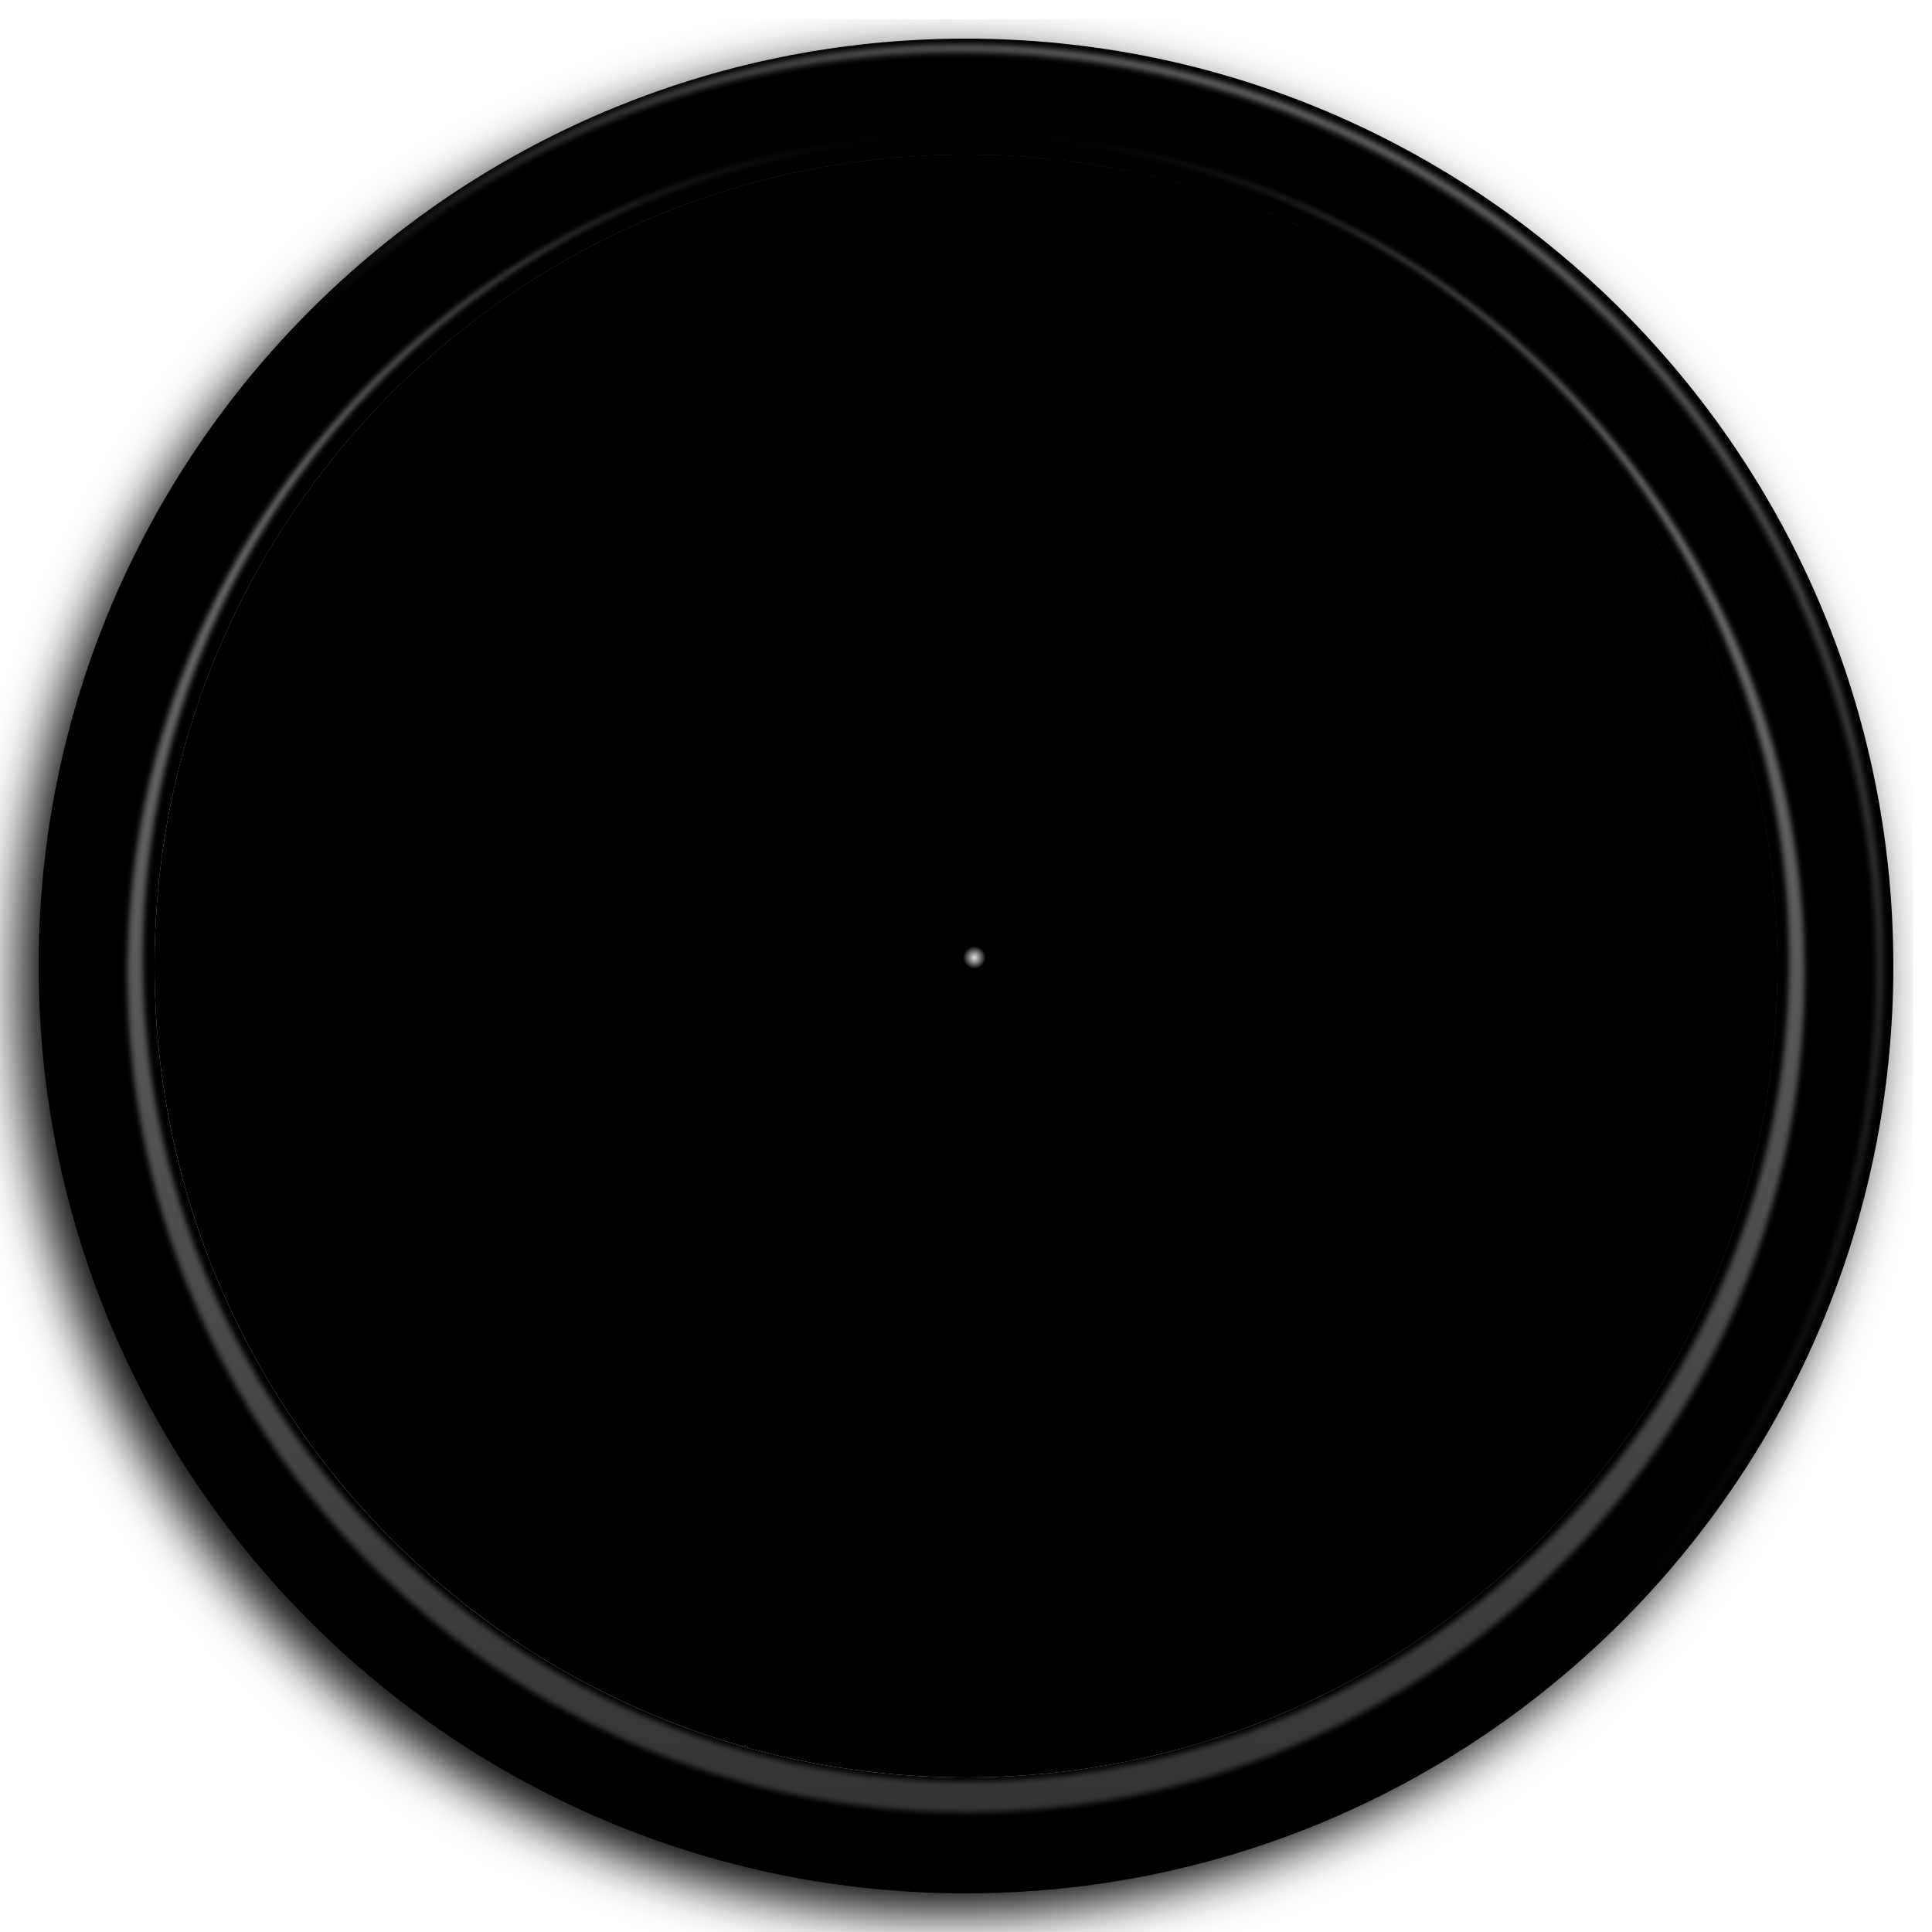
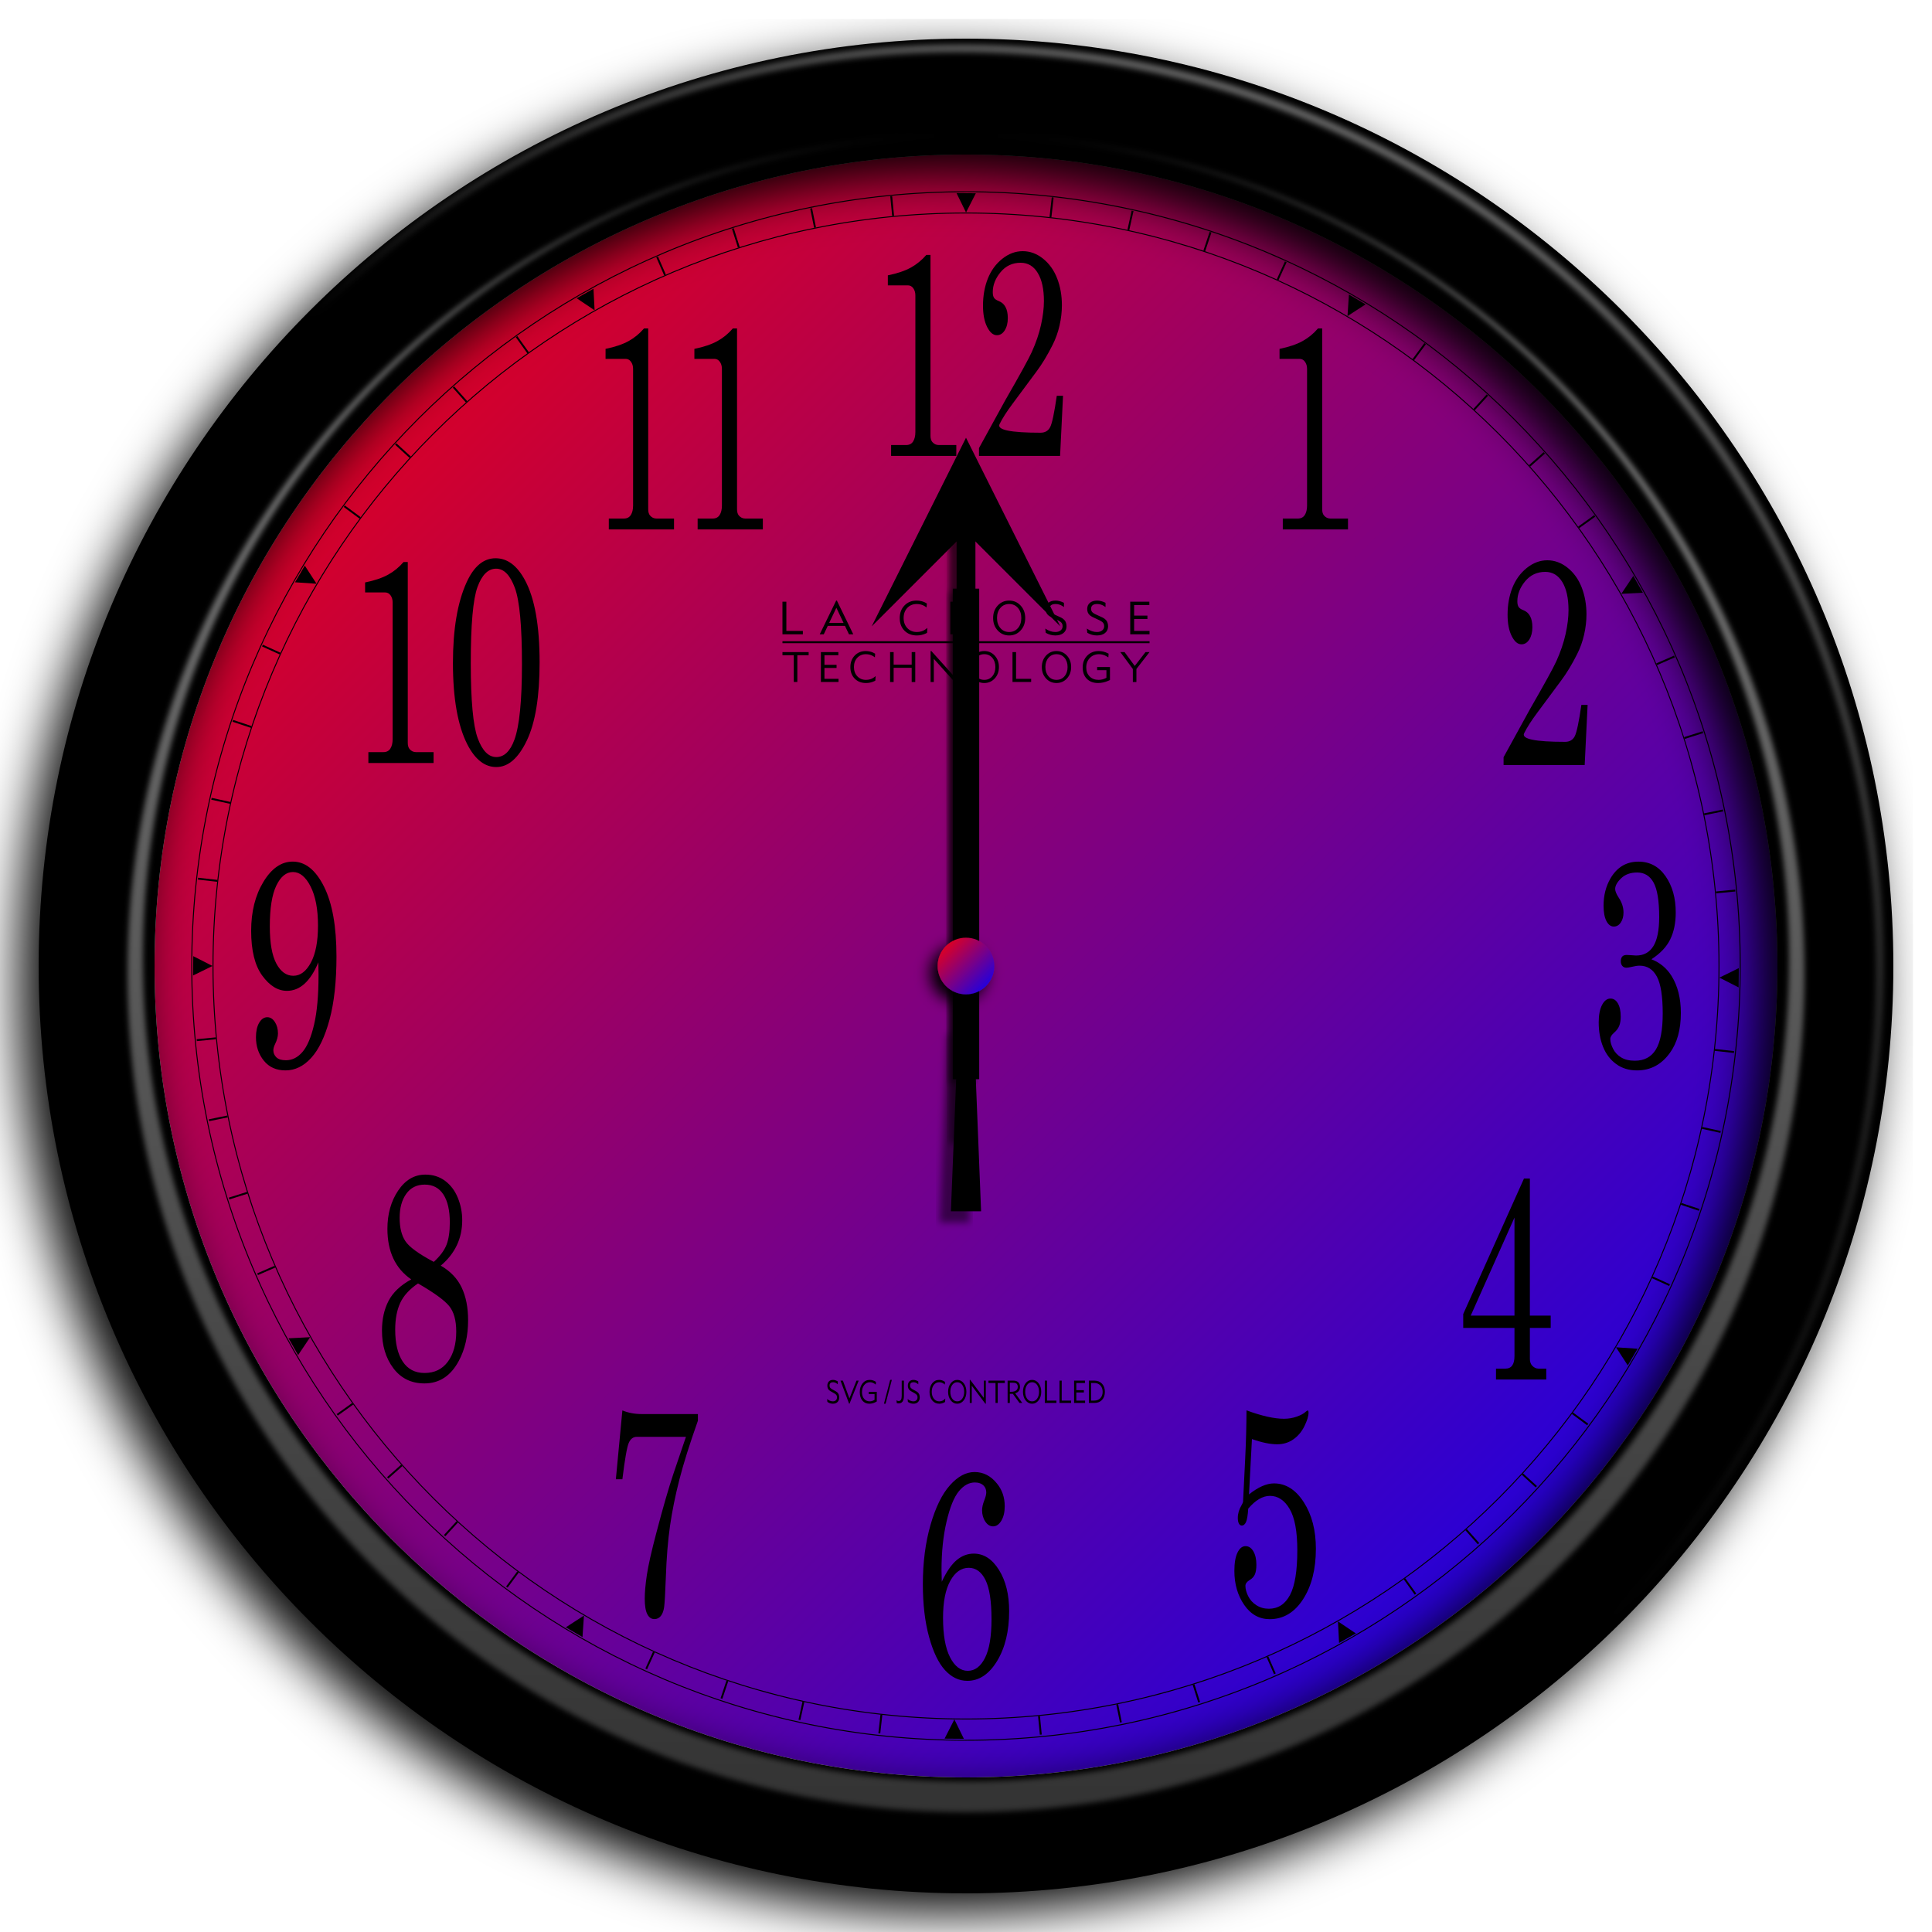
<svg xmlns="http://www.w3.org/2000/svg" xmlns:xlink="http://www.w3.org/1999/xlink" viewBox="0 0 512 512">
  <style>
/*  */
svg{width:100vw;height:100vh;color-scheme: light dark;background-color:light-dark(#AAA,#555)}
- circle{fill: light-dark(#E6F1DD,#5B6D2D)}
+ circle{fill: url(#animrot)}
/*  */
</style>
  <defs>
    <polygon id="p1" points="252.5,156 252.5,256 252.5,286 259.5,286 259.5,256 259.5,156" />
    <polyline id="p2" points="253.5,141 253.5,256 253.5,301 258.5,301 258.5,256 258.5,141" marker-end="url(#arrow)" />
    <marker markerWidth="50" markerHeight="50" refX="25" refY="27.5" viewBox="0 0 50 50" orient="auto" id="arrow">
      <polygon points="0,50 25,25 0,0 50,25" fill="hsl(0, 0%, 0%)" />
    </marker>
    <polygon id="p3" points="258,271 257,271 257,256 257,126 255,126 255,256 255,271 254,271 252,321 260,321" />
    <linearGradient id="f1" gradientUnits="userSpaceOnUse" x1="2.278" y1="511.391" x2="2.278" y2="510.391" gradientTransform="matrix(444.416 0 0 -444.416 -756.208 227305.703)">
      <stop offset="0" stop-color="#FFFFFF" />
      <stop offset="1" stop-color="#FFFFFF" stop-opacity="0.4" />
    </linearGradient>
    <linearGradient id="f2" gradientUnits="userSpaceOnUse" x1="2.104" y1="511.346" x2="2.68" y2="510.349" gradientTransform="matrix(416.552 0 0 -416.5325 -666.0963 212992.094)">
      <stop offset="0" stop-color="#FFFFFF" />
      <stop offset="1" stop-color="#FFFFFF" stop-opacity="0.25" />
    </linearGradient>
    <filter id="f3" x="-20%" y="-20%" width="150%" height="150%">
      <feGaussianBlur in="SourceAlpha" stdDeviation="7" result="out1" />
      <feOffset in="out1" dx="-5" dy="5" result="out2" />
      <feMerge>
        <feMergeNode in="out2" />
        <feMergeNode in="SourceGraphic" />
      </feMerge>
    </filter>
    <filter id="f4">
      <feGaussianBlur in="SourceGraphic" stdDeviation="0.75" />
    </filter>
    <filter id="f5">
      <feGaussianBlur in="SourceGraphic" stdDeviation="1" />
    </filter>
    <filter id="f6" x="-100%" y="-100%" width="400%" height="400%">
      <feGaussianBlur in="SourceAlpha" stdDeviation="2" result="out1" />
      <feOffset in="out1" dx="-2" dy="2" result="out2" />
      <feMerge>
        <feMergeNode in="out2" />
        <feMergeNode in="SourceGraphic" />
      </feMerge>
    </filter>
    <radialGradient id="f7" cx="258.25" cy="253.75" r="3" gradientUnits="userSpaceOnUse">
      <stop offset="0" stop-color="#FFFFFF" stop-opacity="0.8" />
      <stop offset="1" stop-color="#000000" />
    </radialGradient>
+     <linearGradient id="animrot" gradientUnits="objectBoundingBox" x1="0" y1="0" x2="1" y2="1">
+       <stop offset="0" stop-color="red">
+         <animate attributeName="stop-color" values="red;purple;blue;green;yellow;orange;red;" dur="20s" repeatCount="indefinite">
+       </animate>
+       </stop>
+       <stop offset=".5" stop-color="purple">
+         <animate attributeName="stop-color" values="purple;blue;green;yellow;orange;red;purple;" dur="20s" repeatCount="indefinite">
+       </animate>
+       </stop>
+       <stop offset="1" stop-color="blue">
+         <animate attributeName="stop-color" values="blue;green;yellow;orange;red;purple;blue;" dur="20s" repeatCount="indefinite">
+       </animate>
+       </stop>
+       <animateTransform attributeName="gradientTransform" type="rotate" from="0 .5 .5" to="360 .5 .5" dur="20s" repeatCount="indefinite" />
+     </linearGradient>
  </defs>
  <circle cx="256" cy="256" r="215.04" />
  <path filter="url(#f3)" d="M256,10.24C120.271,10.24,10.24,120.271,10.24,256c0,135.729,110.031,245.76,245.76,245.76   c135.729,0,245.76-110.031,245.76-245.76C501.76,120.271,391.729,10.24,256,10.24z M256,471.04   c-118.763,0-215.04-96.276-215.04-215.04c0-118.763,96.277-215.04,215.04-215.04c118.764,0,215.04,96.277,215.04,215.04   C471.04,374.764,374.764,471.04,256,471.04z" />
  <path opacity="0.5" fill="url(#f1)" filter="url(#f4)" d="M256,35.84c120.46,0,218.112,97.652,218.112,218.112   c0,120.459-97.652,218.112-218.112,218.112S37.888,374.411,37.888,253.952C37.888,133.492,135.54,35.84,256,35.84   c-122.722,0-222.208,99.486-222.208,222.208c0,122.724,99.486,222.208,222.208,222.208c122.724,0,222.208-99.484,222.208-222.208   C478.208,135.326,378.724,35.84,256,35.84z" />
  <path opacity="0.75" fill="url(#f2)" filter="url(#f5)" d="M254.976,12.288c-67.562,0-128.697,27.498-172.84,71.903   c44.062-43.805,104.775-70.879,171.816-70.879c134.599,0,243.712,109.113,243.712,243.711c0,67.031-27.067,127.733-70.859,171.797   C471.2,384.677,498.689,323.55,498.689,256C498.688,121.401,389.573,12.288,254.976,12.288z" />
  <path fill="none" stroke="#000000" stroke-width="0.5" stroke-miterlimit="10" d="M173.297,437.792l-2.04,4.487 M211.854,455.793   l1.058-4.79 M191.196,450.134l1.564-4.689 M137.297,416.566l-2.974,4.025 M89.375,374.943l4.104-2.936 M102.746,391.648l3.735-3.313    M121.187,403.292l-3.359,3.673 M233.025,459.357l0.556-4.931 M68.263,337.68l4.599-2.006 M60.717,317.62l4.82-1.522    M390.644,108.555l3.531-3.861 M405.353,123.472l3.904-3.461 M422.628,136.714l-4.267,3.05 M439.016,176.039l4.727-2.061    M446.364,195.594l4.921-1.557 M320.806,61.525l-1.667,5 M300.148,55.864l-1.131,5.116 M374.542,95.314l3.137-4.249 M278.977,52.301   l-0.594,5.267 M316.302,446.398l1.491,4.715 M340.746,69.379l-2.169,4.773 M454.451,278.23l5.079,0.574 M416.708,374.511   l4.057,2.996 M372.203,418.383l2.913,4.072 M403.453,390.635l3.685,3.367 M388.519,405.359l3.304,3.725 M335.881,439.049   l1.972,4.521 M454.736,236.503l5.125-0.498 M455.966,299.977l-4.917-1.086 M450.306,320.634l-4.796-1.6 M442.451,340.574   l-4.568-2.076 M456.625,214.78l-5.004,1.024 M66.593,192.657l-4.896-1.633 M52.473,232.854l5.117,0.578 M55.378,296.878l4.933-1.009    M52.142,275.652l5.087-0.494 M56.038,211.681l4.988,1.101 M195.8,65.57l-1.59-5.025 M216.002,60.337l-1.05-5.132 M176.246,72.896   l-2.095-4.806 M236.177,51.969l0.513,5.274 M91.237,134.151l4.219,3.115 M136.886,89.203l3.072,4.297 M69.551,171.084l4.692,2.133    M108.717,121.176l-3.852-3.521 M120.183,102.574l3.471,3.916 M296.068,451.648l0.98,4.805 M275.824,459.688l-0.48-4.938" />
  <path d="M256.008,56.314l-2.52-5.14l5.12,0.04L256.008,56.314z M250.32,460.762l5.12,0.04l-2.52-5.141L250.32,460.762z    M361.9,80.655l-4.416-2.595l-0.388,5.712L361.9,80.655z M435.371,157.077l-2.526-4.454l-3.188,4.752L435.371,157.077z    M460.762,261.68l0.04-5.119l-5.14,2.521L460.762,261.68z M431.376,361.848l2.596-4.416l-5.711-0.387L431.376,361.848z    M354.869,435.4l4.454-2.524l-4.753-3.191L354.869,435.4z M157.278,76.512l-4.454,2.525l4.752,3.19L157.278,76.512z M80.775,149.899   l-2.594,4.414l5.711,0.387L80.775,149.899z M51.214,253.392l-0.04,5.12l5.14-2.52L51.214,253.392z M76.48,354.666l2.525,4.455   l3.192-4.754L76.48,354.666z M149.953,431.256l4.415,2.594l0.387-5.711L149.953,431.256z" />
  <path d="M256,50.688c-113.391,0-205.312,91.92-205.312,205.312c0,113.391,91.921,205.313,205.312,205.313   c113.391,0,205.313-91.923,205.313-205.313C461.313,142.608,369.391,50.688,256,50.688z M256,461.056   C142.75,461.056,50.944,369.25,50.944,256C50.944,142.751,142.75,50.944,256,50.944c113.249,0,205.056,91.807,205.056,205.056   C461.056,369.25,369.249,461.056,256,461.056z" />
  <path d="M256,56.32C145.719,56.32,56.32,145.719,56.32,256c0,110.279,89.399,199.68,199.68,199.68   c110.279,0,199.68-89.4,199.68-199.68C455.68,145.719,366.279,56.32,256,56.32z M256,455.424   c-110.139,0-199.424-89.283-199.424-199.424c0-110.138,89.285-199.424,199.424-199.424c110.14,0,199.424,89.286,199.424,199.424   C455.424,366.141,366.14,455.424,256,455.424z" />
  <path d="M207.36,168.106v-8.651h1.032v7.742h4.376v0.909H207.36z M219.371,165.857l-1.069,2.249h-1.07l4.364-8.946h0.185   l4.352,8.946h-1.143l-1.069-2.249H219.371L219.371,165.857z M219.74,165.071h3.81l-1.904-4.006L219.74,165.071z M245.63,159.935   l-0.086,1.044c-0.188-0.139-0.34-0.246-0.455-0.319c-0.632-0.394-1.345-0.59-2.139-0.59c-1.025,0-1.861,0.344-2.509,1.032   c-0.647,0.688-0.971,1.582-0.971,2.679c0,1.089,0.328,1.979,0.983,2.672c0.655,0.692,1.5,1.039,2.532,1.039   c0.418,0,0.833-0.062,1.242-0.185c0.508-0.155,1.02-0.458,1.536-0.909l-0.086,1.315c-0.09,0.049-0.205,0.106-0.344,0.172   c-0.747,0.344-1.529,0.516-2.348,0.516c-1.361,0-2.458-0.424-3.294-1.272c-0.835-0.848-1.254-1.956-1.254-3.324   c0-1.36,0.419-2.474,1.254-3.342c0.835-0.868,1.909-1.303,3.221-1.303c0.41,0,0.824,0.049,1.241,0.147   C244.671,159.431,245.163,159.64,245.63,159.935z M251.863,168.106v-8.651h2.716c0.976,0,1.728,0.212,2.256,0.633   c0.526,0.422,0.793,1.022,0.793,1.8c0,1.262-0.746,2.085-2.238,2.47l3.295,3.748h-1.291l-3.086-3.539h-1.415v3.539H251.863z    M252.896,160.242v3.539h0.48c0.869,0,1.569-0.111,2.103-0.332c0.745-0.311,1.119-0.835,1.119-1.573   c0-0.664-0.263-1.126-0.787-1.389c-0.328-0.164-0.942-0.246-1.844-0.246L252.896,160.242L252.896,160.242z M263.188,163.781   c0-1.319,0.404-2.419,1.215-3.299c0.813-0.881,1.824-1.321,3.037-1.321c1.215,0,2.227,0.44,3.037,1.321   c0.813,0.88,1.217,1.98,1.217,3.299c0,1.319-0.404,2.418-1.217,3.299c-0.813,0.88-1.822,1.321-3.037,1.321   c-1.213,0-2.226-0.44-3.037-1.321C263.592,166.199,263.188,165.1,263.188,163.781z M264.219,163.781   c0,1.089,0.299,1.979,0.896,2.672c0.599,0.692,1.373,1.039,2.324,1.039s1.727-0.346,2.324-1.039c0.6-0.692,0.896-1.583,0.896-2.672   c0-1.09-0.298-1.98-0.896-2.673c-0.6-0.692-1.373-1.038-2.324-1.038s-1.728,0.346-2.324,1.038   C264.518,161.8,264.219,162.691,264.219,163.781z M281.959,159.75v1.131c-0.072-0.058-0.186-0.135-0.332-0.234   c-0.581-0.385-1.209-0.577-1.881-0.577c-1.074,0-1.609,0.426-1.609,1.278c0,0.401,0.131,0.721,0.396,0.958   c0.284,0.262,0.813,0.549,1.585,0.86c0.803,0.328,1.363,0.623,1.686,0.885c0.559,0.459,0.838,1.094,0.838,1.905   c0,0.754-0.268,1.35-0.796,1.788c-0.526,0.438-1.251,0.657-2.169,0.657c-0.885,0-1.732-0.233-2.545-0.7l-0.123-1.119   c0.887,0.606,1.771,0.91,2.668,0.91c0.58,0,1.051-0.142,1.4-0.424c0.354-0.283,0.527-0.662,0.527-1.137s-0.181-0.852-0.539-1.13   c-0.313-0.238-0.844-0.517-1.594-0.836c-0.748-0.319-1.289-0.61-1.615-0.873c-0.5-0.401-0.75-0.971-0.75-1.708   c0-0.688,0.236-1.23,0.713-1.628s1.123-0.596,1.941-0.596C280.447,159.16,281.18,159.357,281.959,159.75z M292.973,159.75v1.131   c-0.072-0.058-0.185-0.135-0.33-0.234c-0.582-0.385-1.209-0.577-1.881-0.577c-1.074,0-1.611,0.426-1.611,1.278   c0,0.401,0.133,0.721,0.396,0.958c0.286,0.262,0.813,0.549,1.586,0.86c0.803,0.328,1.363,0.623,1.686,0.885   c0.558,0.459,0.836,1.094,0.836,1.905c0,0.754-0.264,1.35-0.793,1.788s-1.252,0.657-2.17,0.657c-0.887,0-1.732-0.233-2.545-0.7   l-0.123-1.119c0.887,0.606,1.772,0.91,2.668,0.91c0.582,0,1.049-0.142,1.399-0.424c0.354-0.283,0.529-0.662,0.529-1.137   s-0.183-0.852-0.54-1.13c-0.313-0.238-0.844-0.517-1.594-0.836c-0.75-0.319-1.288-0.61-1.615-0.873   c-0.5-0.401-0.75-0.971-0.75-1.708c0-0.688,0.236-1.23,0.713-1.628s1.123-0.596,1.939-0.596   C291.463,159.16,292.195,159.357,292.973,159.75z M299.526,168.106v-8.651h5.063v0.91h-4.032v2.777h3.519v0.909h-3.519v3.146h4.08   v0.909H299.526L299.526,168.106z M207.36,172.805h6.94v0.833h-2.998v7.096h-0.943v-7.096h-3L207.36,172.805L207.36,172.805z    M217.546,180.736v-7.93h4.627v0.833h-3.685v2.546h3.211v0.833h-3.211v2.883h3.729v0.833h-4.671V180.736z M231.93,173.246   l-0.079,0.958c-0.172-0.128-0.312-0.226-0.416-0.293c-0.576-0.36-1.228-0.541-1.954-0.541c-0.937,0-1.699,0.315-2.291,0.946   c-0.592,0.631-0.887,1.45-0.887,2.456c0,1,0.299,1.815,0.898,2.451c0.598,0.635,1.369,0.952,2.312,0.952   c0.382,0,0.76-0.056,1.135-0.169c0.464-0.143,0.933-0.421,1.404-0.833l-0.079,1.205c-0.083,0.045-0.188,0.097-0.315,0.158   c-0.681,0.315-1.396,0.473-2.145,0.473c-1.243,0-2.246-0.389-3.009-1.167c-0.764-0.777-1.146-1.792-1.146-3.047   c0-1.246,0.382-2.267,1.146-3.063c0.764-0.797,1.745-1.194,2.942-1.194c0.375,0,0.752,0.045,1.134,0.135   C231.054,172.783,231.504,172.974,231.93,173.246z M235.882,180.736v-7.93h0.943v3.334h4.783v-3.334h0.943v7.93h-0.943v-3.762   h-4.783v3.762H235.882z M246.618,180.736v-8.2h0.203l5.772,6.409v-6.139h0.853v8.2h-0.203l-5.772-6.409v6.139H246.618z    M256.961,176.77c0-1.209,0.37-2.217,1.111-3.025c0.742-0.807,1.666-1.21,2.773-1.21s2.031,0.404,2.773,1.21   c0.738,0.808,1.109,1.815,1.109,3.025s-0.371,2.218-1.109,3.025c-0.742,0.808-1.666,1.211-2.773,1.211s-2.031-0.403-2.773-1.211   C257.331,178.988,256.961,177.979,256.961,176.77z M257.902,176.77c0,1,0.273,1.815,0.82,2.451c0.547,0.635,1.256,0.952,2.12,0.952   c0.869,0,1.577-0.317,2.124-0.952c0.547-0.635,0.818-1.451,0.818-2.451c0-0.999-0.271-1.814-0.818-2.45   c-0.547-0.635-1.256-0.952-2.124-0.952c-0.866,0-1.573,0.317-2.12,0.952C258.178,174.956,257.902,175.771,257.902,176.77z    M268.324,180.736v-7.93h0.943v7.096h3.998v0.833L268.324,180.736L268.324,180.736z M276.096,176.77c0-1.209,0.37-2.217,1.111-3.025   c0.741-0.807,1.666-1.21,2.773-1.21c1.106,0,2.033,0.404,2.772,1.21c0.741,0.808,1.111,1.815,1.111,3.025s-0.37,2.218-1.111,3.025   c-0.739,0.808-1.666,1.211-2.772,1.211c-1.107,0-2.032-0.403-2.773-1.211C276.466,178.988,276.096,177.979,276.096,176.77z    M277.039,176.77c0,1,0.273,1.815,0.82,2.451c0.545,0.635,1.254,0.952,2.121,0.952c0.869,0,1.576-0.317,2.123-0.952   c0.545-0.635,0.817-1.451,0.817-2.451c0-0.999-0.272-1.814-0.817-2.45c-0.547-0.635-1.256-0.952-2.123-0.952   s-1.576,0.317-2.121,0.952C277.313,174.956,277.039,175.771,277.039,176.77z M293.792,173.223l-0.065,0.992   c-0.066-0.045-0.203-0.128-0.406-0.248c-0.674-0.398-1.359-0.597-2.064-0.597c-0.979,0-1.791,0.331-2.431,0.991   c-0.642,0.662-0.962,1.502-0.962,2.523c0,0.984,0.303,1.777,0.902,2.383c0.604,0.604,1.398,0.907,2.387,0.907   c0.695,0,1.384-0.184,2.058-0.552v-2.017h-2.46v-0.833h3.402v3.436c-0.137,0.068-0.271,0.131-0.404,0.191   c-0.906,0.406-1.826,0.608-2.764,0.608c-1.242,0-2.229-0.374-2.965-1.121c-0.731-0.747-1.1-1.751-1.1-3.013   c0-1.262,0.398-2.3,1.195-3.115c0.796-0.815,1.816-1.222,3.059-1.222c0.405,0,0.816,0.048,1.23,0.146   C292.82,172.779,293.283,172.96,293.792,173.223z M301.159,180.736h-0.942v-3.447l-3.324-4.483h1.122l2.706,3.672l2.854-3.672h1.064   l-3.479,4.483L301.159,180.736L301.159,180.736z M304.64,169.933h-97.28v0.512h97.28V169.933z" />
  <path d="M249.634,371.253c0.29-0.106,0.581-0.313,0.875-0.622l-0.05,0.898c-0.051,0.033-0.116,0.072-0.196,0.117   c-0.425,0.234-0.87,0.354-1.337,0.354c-0.774,0-1.4-0.289-1.876-0.869c-0.476-0.579-0.714-1.337-0.714-2.271   c0-0.93,0.238-1.689,0.714-2.283c0.476-0.596,1.087-0.893,1.834-0.893c0.233,0,0.469,0.033,0.707,0.103   c0.295,0.082,0.575,0.225,0.841,0.427l-0.049,0.714c-0.107-0.095-0.194-0.168-0.259-0.219c-0.36-0.269-0.766-0.401-1.218-0.401   c-0.583,0-1.06,0.233-1.428,0.705c-0.369,0.471-0.553,1.08-0.553,1.83c0,0.745,0.187,1.354,0.56,1.827s0.854,0.71,1.442,0.71   C249.165,371.379,249.401,371.337,249.634,371.253z M242.305,368.42c-0.439-0.213-0.739-0.406-0.903-0.588   c-0.149-0.162-0.224-0.381-0.224-0.655c0-0.581,0.306-0.872,0.917-0.872c0.383,0,0.739,0.131,1.071,0.396   c0.084,0.067,0.147,0.12,0.189,0.159v-0.772c-0.443-0.269-0.861-0.403-1.252-0.403c-0.467,0-0.835,0.135-1.106,0.406   s-0.406,0.643-0.406,1.113c0,0.504,0.142,0.895,0.427,1.168c0.186,0.179,0.493,0.378,0.92,0.596   c0.427,0.219,0.729,0.409,0.906,0.571c0.205,0.19,0.308,0.448,0.308,0.772c0,0.323-0.101,0.584-0.301,0.775   c-0.2,0.193-0.466,0.29-0.798,0.29c-0.508,0-1.015-0.207-1.519-0.622l0.07,0.766c0.462,0.319,0.945,0.479,1.449,0.479   c0.523,0,0.935-0.148,1.236-0.449c0.301-0.299,0.451-0.706,0.451-1.222c0-0.556-0.159-0.99-0.476-1.304   C243.082,368.848,242.763,368.646,242.305,368.42z M234.255,372h0.434l1.652-6.316h-0.434L234.255,372z M225.106,370.598   l-1.729-4.713h-0.637l2.282,6.115h0.105l2.429-6.115h-0.581L225.106,370.598z M220.969,368.42c-0.439-0.213-0.739-0.406-0.903-0.588   c-0.149-0.162-0.224-0.381-0.224-0.655c0-0.581,0.306-0.872,0.917-0.872c0.383,0,0.739,0.131,1.071,0.396   c0.084,0.067,0.147,0.12,0.189,0.159v-0.772c-0.443-0.269-0.861-0.403-1.252-0.403c-0.467,0-0.835,0.135-1.106,0.406   s-0.406,0.643-0.406,1.113c0,0.504,0.142,0.895,0.427,1.168c0.186,0.179,0.493,0.378,0.92,0.596   c0.427,0.219,0.729,0.409,0.906,0.571c0.205,0.19,0.308,0.448,0.308,0.772c0,0.323-0.101,0.584-0.301,0.775   c-0.2,0.193-0.466,0.29-0.798,0.29c-0.508,0-1.015-0.207-1.519-0.622l0.07,0.766c0.462,0.319,0.945,0.479,1.449,0.479   c0.523,0,0.935-0.148,1.236-0.449c0.301-0.299,0.451-0.706,0.451-1.222c0-0.556-0.159-0.99-0.476-1.304   C221.746,368.848,221.427,368.646,220.969,368.42z M230.236,369.462h1.533v1.503c-0.42,0.273-0.847,0.412-1.281,0.412   c-0.615,0-1.112-0.227-1.487-0.677s-0.563-1.042-0.563-1.776c0-0.762,0.2-1.389,0.599-1.882c0.399-0.492,0.904-0.737,1.515-0.737   c0.439,0,0.868,0.147,1.288,0.443c0.126,0.09,0.21,0.152,0.252,0.188l0.042-0.74c-0.318-0.195-0.606-0.33-0.865-0.403   c-0.26-0.071-0.515-0.108-0.767-0.108c-0.774,0-1.41,0.305-1.907,0.912c-0.497,0.606-0.746,1.381-0.746,2.321   c0,0.938,0.228,1.688,0.686,2.247c0.457,0.559,1.074,0.835,1.848,0.835c0.583,0,1.158-0.149,1.722-0.453   c0.084-0.045,0.168-0.093,0.252-0.144v-2.563h-2.121V369.462z M238.966,369.926c0,0.913-0.271,1.369-0.812,1.369   c-0.196,0-0.385-0.07-0.567-0.21l0.049,0.729c0.168,0.068,0.331,0.102,0.49,0.102c0.952,0,1.428-0.666,1.428-1.999v-4.032h-0.588   V369.926z M255.408,366.587c0.462,0.603,0.692,1.354,0.692,2.255c0,0.902-0.23,1.653-0.692,2.256   c-0.462,0.604-1.038,0.902-1.729,0.902c-0.69,0-1.267-0.301-1.729-0.902c-0.461-0.603-0.693-1.354-0.693-2.256   c0-0.9,0.231-1.652,0.693-2.255c0.462-0.603,1.038-0.903,1.729-0.903C254.37,365.684,254.947,365.984,255.408,366.587z    M255.513,368.842c0-0.744-0.17-1.354-0.511-1.826c-0.341-0.474-0.781-0.709-1.323-0.709c-0.541,0-0.982,0.235-1.322,0.709   c-0.341,0.473-0.512,1.082-0.512,1.826c0,0.745,0.171,1.354,0.512,1.827c0.34,0.474,0.781,0.71,1.322,0.71   c0.542,0,0.982-0.236,1.323-0.71S255.513,369.587,255.513,368.842z M281.365,365.885h-0.59v5.914h3.08v-0.622h-2.49V365.885z    M285.236,369.025h2.002v-0.62h-2.002v-1.898h2.295v-0.622h-2.883v5.914l2.912-0.002v-0.622h-2.324V369.025z M277.473,365.885   h-0.588v5.914h3.08v-0.622h-2.492V365.885z M292.803,368.842c0,0.896-0.252,1.613-0.756,2.15s-1.18,0.807-2.023,0.807h-1.463v-5.914   h1.463c0.846,0,1.521,0.27,2.023,0.807C292.551,367.23,292.803,367.948,292.803,368.842z M292.215,368.842   c0-0.705-0.207-1.271-0.619-1.695c-0.414-0.426-0.961-0.64-1.643-0.64h-0.805v4.67h0.805c0.682,0,1.229-0.212,1.643-0.638   C292.008,370.113,292.215,369.548,292.215,368.842z M269.037,369.236l1.877,2.563h-0.736l-1.756-2.419h-0.805v2.419h-0.59v-0.001   v-5.914h1.549c0.555,0,0.982,0.145,1.283,0.434s0.451,0.699,0.451,1.23C270.311,368.411,269.885,368.975,269.037,369.236z    M269.084,368.615c0.426-0.213,0.639-0.571,0.639-1.075c0-0.453-0.148-0.771-0.447-0.949c-0.188-0.112-0.537-0.168-1.051-0.168   h-0.607v2.419h0.271C268.383,368.842,268.783,368.768,269.084,368.615z M275.247,366.587c0.463,0.603,0.692,1.354,0.692,2.255   c0,0.902-0.229,1.653-0.692,2.256c-0.461,0.604-1.037,0.902-1.729,0.902c-0.69,0-1.268-0.301-1.729-0.902   c-0.463-0.603-0.693-1.354-0.693-2.256c0-0.9,0.23-1.652,0.693-2.255c0.461-0.603,1.037-0.903,1.729-0.903   C274.21,365.684,274.787,365.984,275.247,366.587z M275.352,368.842c0-0.744-0.17-1.354-0.512-1.826   c-0.34-0.474-0.781-0.709-1.322-0.709s-0.98,0.235-1.322,0.709c-0.342,0.473-0.512,1.082-0.512,1.826   c0,0.745,0.17,1.354,0.512,1.827s0.781,0.71,1.322,0.71s0.982-0.236,1.322-0.71C275.182,370.195,275.352,369.587,275.352,368.842z    M261.955,366.507h1.867v5.292h0.588v-5.292h1.869v-0.622h-4.324V366.507z M260.723,370.463l-3.6-4.779h-0.125v6.115h0.531v-4.578   l3.598,4.779h0.127v-6.115h-0.531V370.463z" />
  <path d="M350.393,87.04v47.923c0,0.717,0.159,1.267,0.48,1.65c0.464,0.538,1.031,0.807,1.703,0.807h4.656v2.88h-17.279v-2.88h3.984   c0.832,0,1.445-0.313,1.848-0.941c0.398-0.626,0.601-1.465,0.601-2.515v-36.21c0-0.742-0.185-1.369-0.553-1.882   c-0.367-0.512-0.839-0.768-1.416-0.768h-5.327v-2.649c2.499-0.512,4.526-1.196,6.081-2.054c1.556-0.857,2.925-1.978,4.111-3.36   L350.393,87.04L350.393,87.04z" />
  <path d="M403.909,194.33c-0.733,1.51,2.886,2.265,10.863,2.265c1.194,0,2.049-0.499,2.56-1.497s1.093-3.763,1.747-8.294h1.656   l-0.779,15.937h-21.493v-2.074l6.983-12.711c3.889-6.758,6.225-11.008,7.009-12.749c1.12-2.482,1.937-4.882,2.448-7.2   c0.512-2.316,0.768-4.422,0.768-6.316c0-3.148-0.543-5.625-1.632-7.43c-1.089-1.805-2.6-2.708-4.536-2.708   c-2.176,0-3.952,0.833-5.328,2.497s-2.063,3.43-2.063,5.299c0,0.64,0.104,1.127,0.313,1.459c0.192,0.333,0.608,0.627,1.248,0.883   c1.616,0.615,2.424,2.125,2.424,4.531c0,1.306-0.271,2.388-0.814,3.245c-0.543,0.858-1.239,1.286-2.088,1.286   c-0.978,0-1.832-0.723-2.567-2.17c-0.736-1.446-1.104-3.334-1.104-5.664c0-2.611,0.42-4.985,1.26-7.123   c0.84-2.137,2.106-3.891,3.804-5.261c1.696-1.369,3.521-2.054,5.473-2.054c1.938,0,3.732,0.666,5.391,1.997   c1.653,1.331,2.897,3.078,3.73,5.242c0.832,2.164,1.248,4.525,1.248,7.085c0,1.767-0.208,3.559-0.623,5.376   c-0.415,1.818-1.021,3.521-1.819,5.107c-1.374,2.74-2.788,5.082-4.242,7.028l-6.327,8.524   C405.813,190.988,404.646,192.819,403.909,194.33z" />
  <path d="M437.641,254.214c2.287,0.896,4.072,2.38,5.354,4.454c1.633,2.637,2.449,5.902,2.449,9.793c0,4.403-0.979,7.936-2.93,10.6   c-2.225,3.07-5.12,4.607-8.688,4.607c-2.146,0-3.989-0.563-5.532-1.689c-1.543-1.125-2.7-2.648-3.468-4.568   c-0.771-1.921-1.152-4.082-1.152-6.49c0-1.941,0.296-3.479,0.889-4.605s1.338-1.688,2.231-1.688c0.816,0,1.473,0.429,1.968,1.286   c0.496,0.857,0.745,2.029,0.745,3.516c0,0.945-0.128,1.746-0.385,2.398c-0.256,0.654-0.704,1.262-1.344,1.824   c-0.688,0.588-1.032,1.15-1.032,1.688c0,0.77,0.243,1.633,0.729,2.592c0.489,0.961,1.209,1.729,2.16,2.305   c0.951,0.576,2.155,0.865,3.611,0.865c2.512,0,4.373-0.992,5.58-2.978c1.208-1.983,1.813-5.164,1.813-9.541   c0-4.582-0.517-7.84-1.549-9.772c-1.031-1.933-2.563-2.898-4.596-2.898c-0.543,0-1.226,0.103-2.039,0.307   c-0.656,0.154-1.129,0.23-1.416,0.23c-0.48,0-0.854-0.16-1.116-0.48c-0.265-0.32-0.396-0.723-0.396-1.209   c0-0.538,0.124-0.954,0.371-1.249c0.246-0.293,0.65-0.441,1.213-0.441l1.318,0.077l1.151,0.077c2.032,0,3.561-0.831,4.585-2.492   c1.023-1.661,1.536-4.229,1.536-7.705c0-4.267-0.489-7.302-1.465-9.104c-0.978-1.801-2.434-2.703-4.368-2.703   c-1.775,0-3.192,0.511-4.248,1.532c-1.056,1.022-1.584,1.966-1.584,2.834c0,0.562,0.305,1.315,0.912,2.26   c0.864,1.277,1.297,2.604,1.297,3.983c0,1.046-0.239,1.927-0.72,2.643c-0.481,0.716-1.098,1.072-1.851,1.072   c-0.8,0-1.452-0.487-1.956-1.459s-0.755-2.33-0.755-4.07c0-2.714,0.607-5.12,1.823-7.219c1.729-2.969,4.2-4.455,7.416-4.455   c3.009,0,5.407,1.293,7.199,3.878c1.792,2.586,2.688,5.786,2.688,9.6c0,2.74-0.482,5.108-1.452,7.104   C441.676,250.912,440.008,252.678,437.641,254.214z" />
  <path d="M403.872,312.32h1.56v36.326h5.521v3.265h-5.521v8.18c0,0.718,0.178,1.293,0.528,1.729c0.512,0.589,1.104,0.882,1.775,0.882   h2.04v2.881h-13.32v-2.881h2.472c0.833,0,1.444-0.281,1.836-0.847c0.395-0.563,0.588-1.381,0.588-2.457v-7.487h-13.582v-3.681   L403.872,312.32z M401.352,322.666l-11.592,25.979h11.592V322.666z" />
  <path d="M330.336,373.76c4.048,1.484,7.354,2.229,9.913,2.229c1.199,0,2.327-0.188,3.384-0.56c1.058-0.369,1.851-0.799,2.376-1.285   c0.272-0.229,0.448-0.347,0.528-0.347c0.159,0,0.239,0.192,0.239,0.577c0,0.896-0.36,2.079-1.08,3.553   c-0.722,1.471-1.7,2.644-2.94,3.514c-1.239,0.871-2.667,1.307-4.285,1.307c-1.872,0-4.104-0.461-6.693-1.383l-0.783,14.67   c1.216-0.975,2.375-1.703,3.478-2.188c1.104-0.488,2.151-0.73,3.144-0.73c3.136,0,5.77,1.664,7.904,4.992   c2.136,3.328,3.201,7.437,3.201,12.326c0,5.428-1.135,9.894-3.405,13.4c-2.272,3.507-5.219,5.26-8.832,5.26   c-2.771,0-5.021-1.26-6.759-3.779c-1.734-2.522-2.604-5.523-2.604-9.006c0-2.101,0.276-3.72,0.828-4.856   c0.552-1.14,1.26-1.71,2.124-1.71c0.848,0,1.54,0.455,2.075,1.363c0.534,0.91,0.804,2.093,0.804,3.553   c0,1.102-0.132,1.958-0.396,2.572c-0.265,0.615-0.748,1.129-1.45,1.535c-0.705,0.438-1.058,0.938-1.058,1.498   c0,0.819,0.239,1.724,0.72,2.708s1.204,1.792,2.174,2.417c0.968,0.629,2.073,0.942,3.321,0.942c2.449,0,4.316-1.217,5.604-3.648   c1.288-2.433,1.933-6.388,1.933-11.864c0-4.992-0.68-8.641-2.04-10.944c-1.357-2.304-3.096-3.456-5.208-3.456   c-0.96,0-1.92,0.281-2.881,0.844c-0.96,0.564-1.92,1.409-2.88,2.535c-0.111,1.792-0.313,2.989-0.601,3.592   c-0.287,0.603-0.656,0.902-1.104,0.902c-0.32,0-0.576-0.18-0.768-0.538c-0.193-0.358-0.288-0.856-0.288-1.497   c0-1.127,0.327-2.24,0.982-3.342c0.192-0.332,0.327-0.627,0.407-0.883l0.559-11.288C330.202,382.285,330.32,377.959,330.336,373.76z" />
  <path d="M249.58,419.174c1.248-2.662,2.56-4.568,3.936-5.721c1.376-1.153,2.888-1.729,4.537-1.729c2.656,0,4.885,1.438,6.684,4.318   c1.801,2.881,2.699,6.522,2.699,10.925c0,5.3-1.063,9.703-3.189,13.21s-4.762,5.263-7.896,5.263c-2.208,0-4.176-0.94-5.904-2.822   c-1.729-1.883-3.14-4.82-4.236-8.813c-1.097-3.993-1.644-8.651-1.644-13.978c0-5.761,0.672-10.981,2.016-15.668   c1.345-4.685,3.06-8.197,5.148-10.539c2.088-2.345,4.268-3.517,6.542-3.517c2.336,0,4.318,1.024,5.953,3.071   c1.357,1.664,2.037,3.661,2.037,5.99c0,1.563-0.299,2.842-0.898,3.841c-0.602,0.998-1.332,1.498-2.195,1.498   c-0.8,0-1.484-0.422-2.053-1.27c-0.568-0.844-0.854-1.842-0.854-2.993c0-0.769,0.192-1.64,0.576-2.611   c0.354-0.896,0.529-1.603,0.529-2.112c0-0.716-0.219-1.306-0.648-1.767c-0.574-0.589-1.367-0.884-2.376-0.884   c-1.552,0-2.967,0.781-4.248,2.343c-1.28,1.563-2.364,4.243-3.252,8.045c-0.888,3.802-1.333,8.07-1.333,12.808   C249.508,416.756,249.532,417.792,249.58,419.174z M256.732,415.488c-2,0-3.637,1.158-4.908,3.477   c-1.272,2.316-1.908,5.573-1.908,9.771c0,4.557,0.616,8.04,1.848,10.443c1.232,2.407,2.8,3.608,4.704,3.608   c1.89,0,3.408-1.138,4.562-3.417c1.15-2.278,1.729-5.685,1.729-10.216c0-4.813-0.532-8.296-1.597-10.444   C260.098,416.564,258.621,415.488,256.732,415.488z" />
  <path d="M164.936,373.779c1.568,0.641,3.265,0.961,5.088,0.961h14.928v1.768c-2.192,6.17-3.832,11.385-4.92,15.646   c-1.089,4.263-1.912,8.34-2.472,12.229c-0.56,3.895-0.928,8.426-1.104,13.596c-0.16,4.273-0.312,6.916-0.456,7.929   c-0.145,1.012-0.436,1.793-0.875,2.343s-1.012,0.825-1.716,0.825c-0.8,0-1.424-0.437-1.872-1.307   c-0.448-0.867-0.672-2.238-0.672-4.107c0-1.663,0.184-3.743,0.552-6.239c0.368-2.497,1.208-6.229,2.52-11.195   c1.744-6.654,3.256-11.891,4.537-15.705l3.312-9.752h-13.009c-0.961,0-1.676,0.537-2.148,1.611   c-0.472,1.076-1.037,4.289-1.692,9.639h-1.729L164.936,373.779z" />
  <path d="M116.804,335.41c2.56,1.477,4.408,3.412,5.544,5.807c1.135,2.395,1.704,5.279,1.704,8.66c0,4.121-0.824,7.717-2.472,10.789   c-2.128,3.969-5.16,5.953-9.096,5.953c-3.473,0-6.216-1.338-8.232-4.014c-2.016-2.672-3.024-6.008-3.024-10.002   c0-2.994,0.58-5.609,1.74-7.852c1.16-2.238,3.164-4.141,6.012-5.7c-4.208-2.896-6.312-7.364-6.312-13.407   c0-3.916,0.948-7.289,2.843-10.119c1.896-2.828,4.3-4.242,7.212-4.242c2,0,3.739,0.551,5.22,1.65   c1.48,1.102,2.608,2.601,3.384,4.496c0.776,1.896,1.164,3.879,1.164,5.951C122.492,328.2,120.597,332.208,116.804,335.41z    M110.78,340.125c-2.272,1.537-3.848,3.266-4.728,5.186c-0.88,1.92-1.32,4.273-1.32,7.063c0,3.634,0.667,6.456,2.004,8.466   c1.336,2.008,3.26,3.014,5.772,3.014c2.656,0,4.72-1.006,6.192-3.016c1.472-2.009,2.208-4.665,2.208-7.967   c0-2.995-0.636-5.262-1.908-6.797C117.729,344.538,114.988,342.557,110.78,340.125z M114.956,334.412   c1.681-1.536,2.808-3.055,3.385-4.553c0.576-1.5,0.864-3.465,0.864-5.897c0-3.202-0.568-5.674-1.704-7.416   c-1.136-1.741-2.784-2.612-4.944-2.612c-2.096,0-3.729,0.813-4.896,2.44c-1.168,1.627-1.752,3.748-1.752,6.36   c0,2.59,0.507,4.65,1.522,6.188C108.444,330.46,110.954,332.29,114.956,334.412z" />
  <path d="M84.368,255.021c-1.04,2.508-2.256,4.397-3.648,5.665c-1.392,1.268-2.952,1.9-4.68,1.9c-2.4,0-4.58-1.346-6.54-4.033   c-1.96-2.687-2.94-6.643-2.94-11.865c0-5.095,1.084-9.427,3.252-12.999c2.168-3.571,4.757-5.356,7.764-5.356   c3.312,0,6.072,2.202,8.28,6.605s3.312,10.586,3.312,18.547c0,6.605-0.612,12.179-1.836,16.723s-2.844,7.924-4.86,10.138   c-2.017,2.215-4.289,3.32-6.816,3.32c-2.448,0-4.364-0.863-5.748-2.592c-1.384-1.727-2.076-3.795-2.076-6.201   c0-1.588,0.285-2.867,0.855-3.84c0.571-0.973,1.29-1.46,2.156-1.46c0.789,0,1.454,0.423,2.001,1.268   c0.546,0.845,0.819,1.856,0.819,3.033c0,0.845-0.253,1.78-0.759,2.804c-0.31,0.639-0.465,1.189-0.465,1.65   c0,0.716,0.264,1.338,0.792,1.861s1.376,0.787,2.543,0.787c1.664,0,3.128-0.734,4.392-2.207s2.288-3.893,3.072-7.259   c0.785-3.364,1.176-7.726,1.176-13.075L84.368,255.021z M77.648,231.097c-1.792,0-3.265,1.197-4.417,3.59   c-1.152,2.394-1.729,5.997-1.729,10.81c0,4.403,0.577,7.686,1.729,9.85c1.152,2.163,2.656,3.245,4.512,3.245   c1.84,0,3.388-1.164,4.644-3.495c1.257-2.329,1.884-5.593,1.884-9.792c0-4.352-0.652-7.808-1.956-10.368   C81.012,232.378,79.456,231.097,77.648,231.097z" />
  <path d="M108.063,148.941v47.923c0,0.717,0.16,1.267,0.48,1.65c0.464,0.538,1.032,0.807,1.704,0.807h4.656v2.88H97.622v-2.88h3.984   c0.833,0,1.448-0.313,1.848-0.941c0.4-0.626,0.6-1.465,0.6-2.515v-36.211c0-0.742-0.184-1.369-0.552-1.882   c-0.368-0.512-0.84-0.768-1.417-0.768h-5.328v-2.649c2.5-0.512,4.527-1.196,6.082-2.054c1.556-0.857,2.924-1.978,4.111-3.36H108.063   L108.063,148.941z M131.338,147.942c3.12,0,5.72,1.946,7.8,5.837c2.576,4.787,3.864,12.045,3.864,21.773   c0,9.037-1.121,15.916-3.36,20.64c-2.241,4.723-4.944,7.084-8.112,7.084c-3.056,0-5.608-1.983-7.656-5.953   c-2.56-4.992-3.84-12.198-3.84-21.619c0-8.96,1.208-16.089,3.624-21.389C125.594,150.067,128.154,147.942,131.338,147.942z    M131.482,150.707c-2.113,0-3.76,1.62-4.944,4.858c-1.184,3.239-1.776,9.953-1.776,20.141c0,9.959,0.612,16.602,1.836,19.929   c1.224,3.328,2.868,4.992,4.932,4.992c2.08,0,3.68-1.536,4.801-4.608c1.328-3.661,1.992-10.342,1.992-20.044   c0-10.035-0.624-16.755-1.872-20.161C135.203,152.41,133.545,150.707,131.482,150.707z" />
  <path d="M171.782,87.04v47.923c0,0.717,0.16,1.267,0.48,1.65c0.464,0.538,1.032,0.807,1.704,0.807h4.656v2.88h-17.28v-2.88h3.984   c0.833,0,1.448-0.313,1.849-0.941c0.4-0.626,0.6-1.465,0.6-2.515v-36.21c0-0.742-0.185-1.369-0.552-1.882   c-0.368-0.512-0.839-0.768-1.416-0.768h-5.328v-2.649c2.5-0.512,4.527-1.196,6.082-2.054c1.556-0.857,2.925-1.978,4.111-3.36   L171.782,87.04L171.782,87.04z M195.322,87.04v47.923c0,0.717,0.16,1.267,0.48,1.65c0.464,0.538,1.032,0.807,1.704,0.807h4.656v2.88   h-17.28v-2.88h3.984c0.833,0,1.448-0.313,1.848-0.941c0.4-0.626,0.6-1.465,0.6-2.515v-36.21c0-0.742-0.184-1.369-0.552-1.882   c-0.368-0.512-0.84-0.768-1.416-0.768h-5.328v-2.649c2.5-0.512,4.526-1.196,6.082-2.054c1.555-0.857,2.923-1.978,4.11-3.36   L195.322,87.04L195.322,87.04z" />
  <path d="M246.59,67.559v47.923c0,0.717,0.16,1.267,0.48,1.651c0.464,0.538,1.032,0.807,1.704,0.807h4.656v2.88h-17.28v-2.88h3.984   c0.833,0,1.448-0.313,1.849-0.941c0.4-0.626,0.6-1.465,0.6-2.515V78.272c0-0.742-0.185-1.369-0.552-1.882   c-0.368-0.512-0.839-0.768-1.416-0.768h-5.328v-2.649c2.5-0.512,4.528-1.196,6.082-2.054c1.556-0.857,2.925-1.977,4.112-3.359   L246.59,67.559L246.59,67.559z" />
  <path d="M264.889,112.41c-0.734,1.51,2.885,2.265,10.861,2.265c1.195,0,2.05-0.499,2.561-1.497c0.51-0.999,1.094-3.763,1.748-8.294   h1.655l-0.78,15.937h-21.492v-2.074l6.984-12.711c3.889-6.758,6.225-11.008,7.008-12.749c1.121-2.482,1.938-4.883,2.448-7.2   c0.513-2.316,0.769-4.422,0.769-6.316c0-3.148-0.543-5.626-1.633-7.43c-1.088-1.804-2.6-2.708-4.535-2.708   c-2.176,0-3.949,0.833-5.326,2.497s-2.064,3.431-2.064,5.299c0,0.64,0.105,1.127,0.313,1.459c0.193,0.333,0.607,0.628,1.248,0.884   c1.615,0.614,2.425,2.125,2.425,4.531c0,1.306-0.271,2.388-0.816,3.245c-0.543,0.858-1.237,1.286-2.088,1.286   c-0.976,0-1.832-0.723-2.565-2.17c-0.736-1.446-1.104-3.334-1.104-5.664c0-2.611,0.42-4.985,1.261-7.123   c0.84-2.137,2.107-3.891,3.805-5.261c1.695-1.369,3.521-2.054,5.473-2.054c1.938,0,3.732,0.666,5.391,1.997   c1.653,1.332,2.897,3.078,3.73,5.242c0.833,2.164,1.248,4.525,1.248,7.085c0,1.767-0.208,3.559-0.624,5.376   c-0.415,1.817-1.021,3.521-1.82,5.106c-1.375,2.74-2.789,5.083-4.241,7.028l-6.328,8.525   C266.79,109.068,265.623,110.899,264.889,112.41z" />
  <g id="Hour">
    <use xlink:href="#p1">
      <animateTransform attributeName="transform" type="rotate" dur="12:00:00" values="0, 256, 256; 360, 256, 256" repeatCount="indefinite" />
    </use>
  </g>
  <g id="HourShadow">
    <use filter="url(#f5)" opacity="0.5" x="-1" y="1" xlink:href="#p1">
      <animateTransform attributeName="transform" type="rotate" dur="12:00:00" values="0, 255, 257; 360, 255, 257" repeatCount="indefinite" />
    </use>
  </g>
  <g id="Minute">
    <use xlink:href="#p2">
      <animateTransform attributeName="transform" type="rotate" dur="01:00:00" values="0, 256, 256; 360, 256, 256" repeatCount="indefinite" />
    </use>
  </g>
  <g id="MinuteShadow">
    <use filter="url(#f5)" opacity="0.5" x="-2" y="2" xlink:href="#p2">
      <animateTransform attributeName="transform" type="rotate" dur="01:00:00" values="0, 254, 258; 360, 254, 258" repeatCount="indefinite" />
    </use>
  </g>
  <g id="Second">
    <use xlink:href="#p3" id="pang">
      <animateTransform attributeName="transform" type="rotate" dur="00:01:00" values="0, 256, 256; 360, 256, 256" repeatCount="indefinite" />
    </use>
  </g>
  <g id="SecondShadow">
    <use filter="url(#f5)" opacity="0.5" x="-3" y="3" xlink:href="#p3">
      <animateTransform attributeName="transform" type="rotate" dur="00:01:00" values="0, 253, 259; 360, 253, 259" repeatCount="indefinite" />
    </use>
  </g>
  <circle fill="url(#f7)" filter="url(#f6)" cx="256" cy="256" r="7.5" />
</svg>
